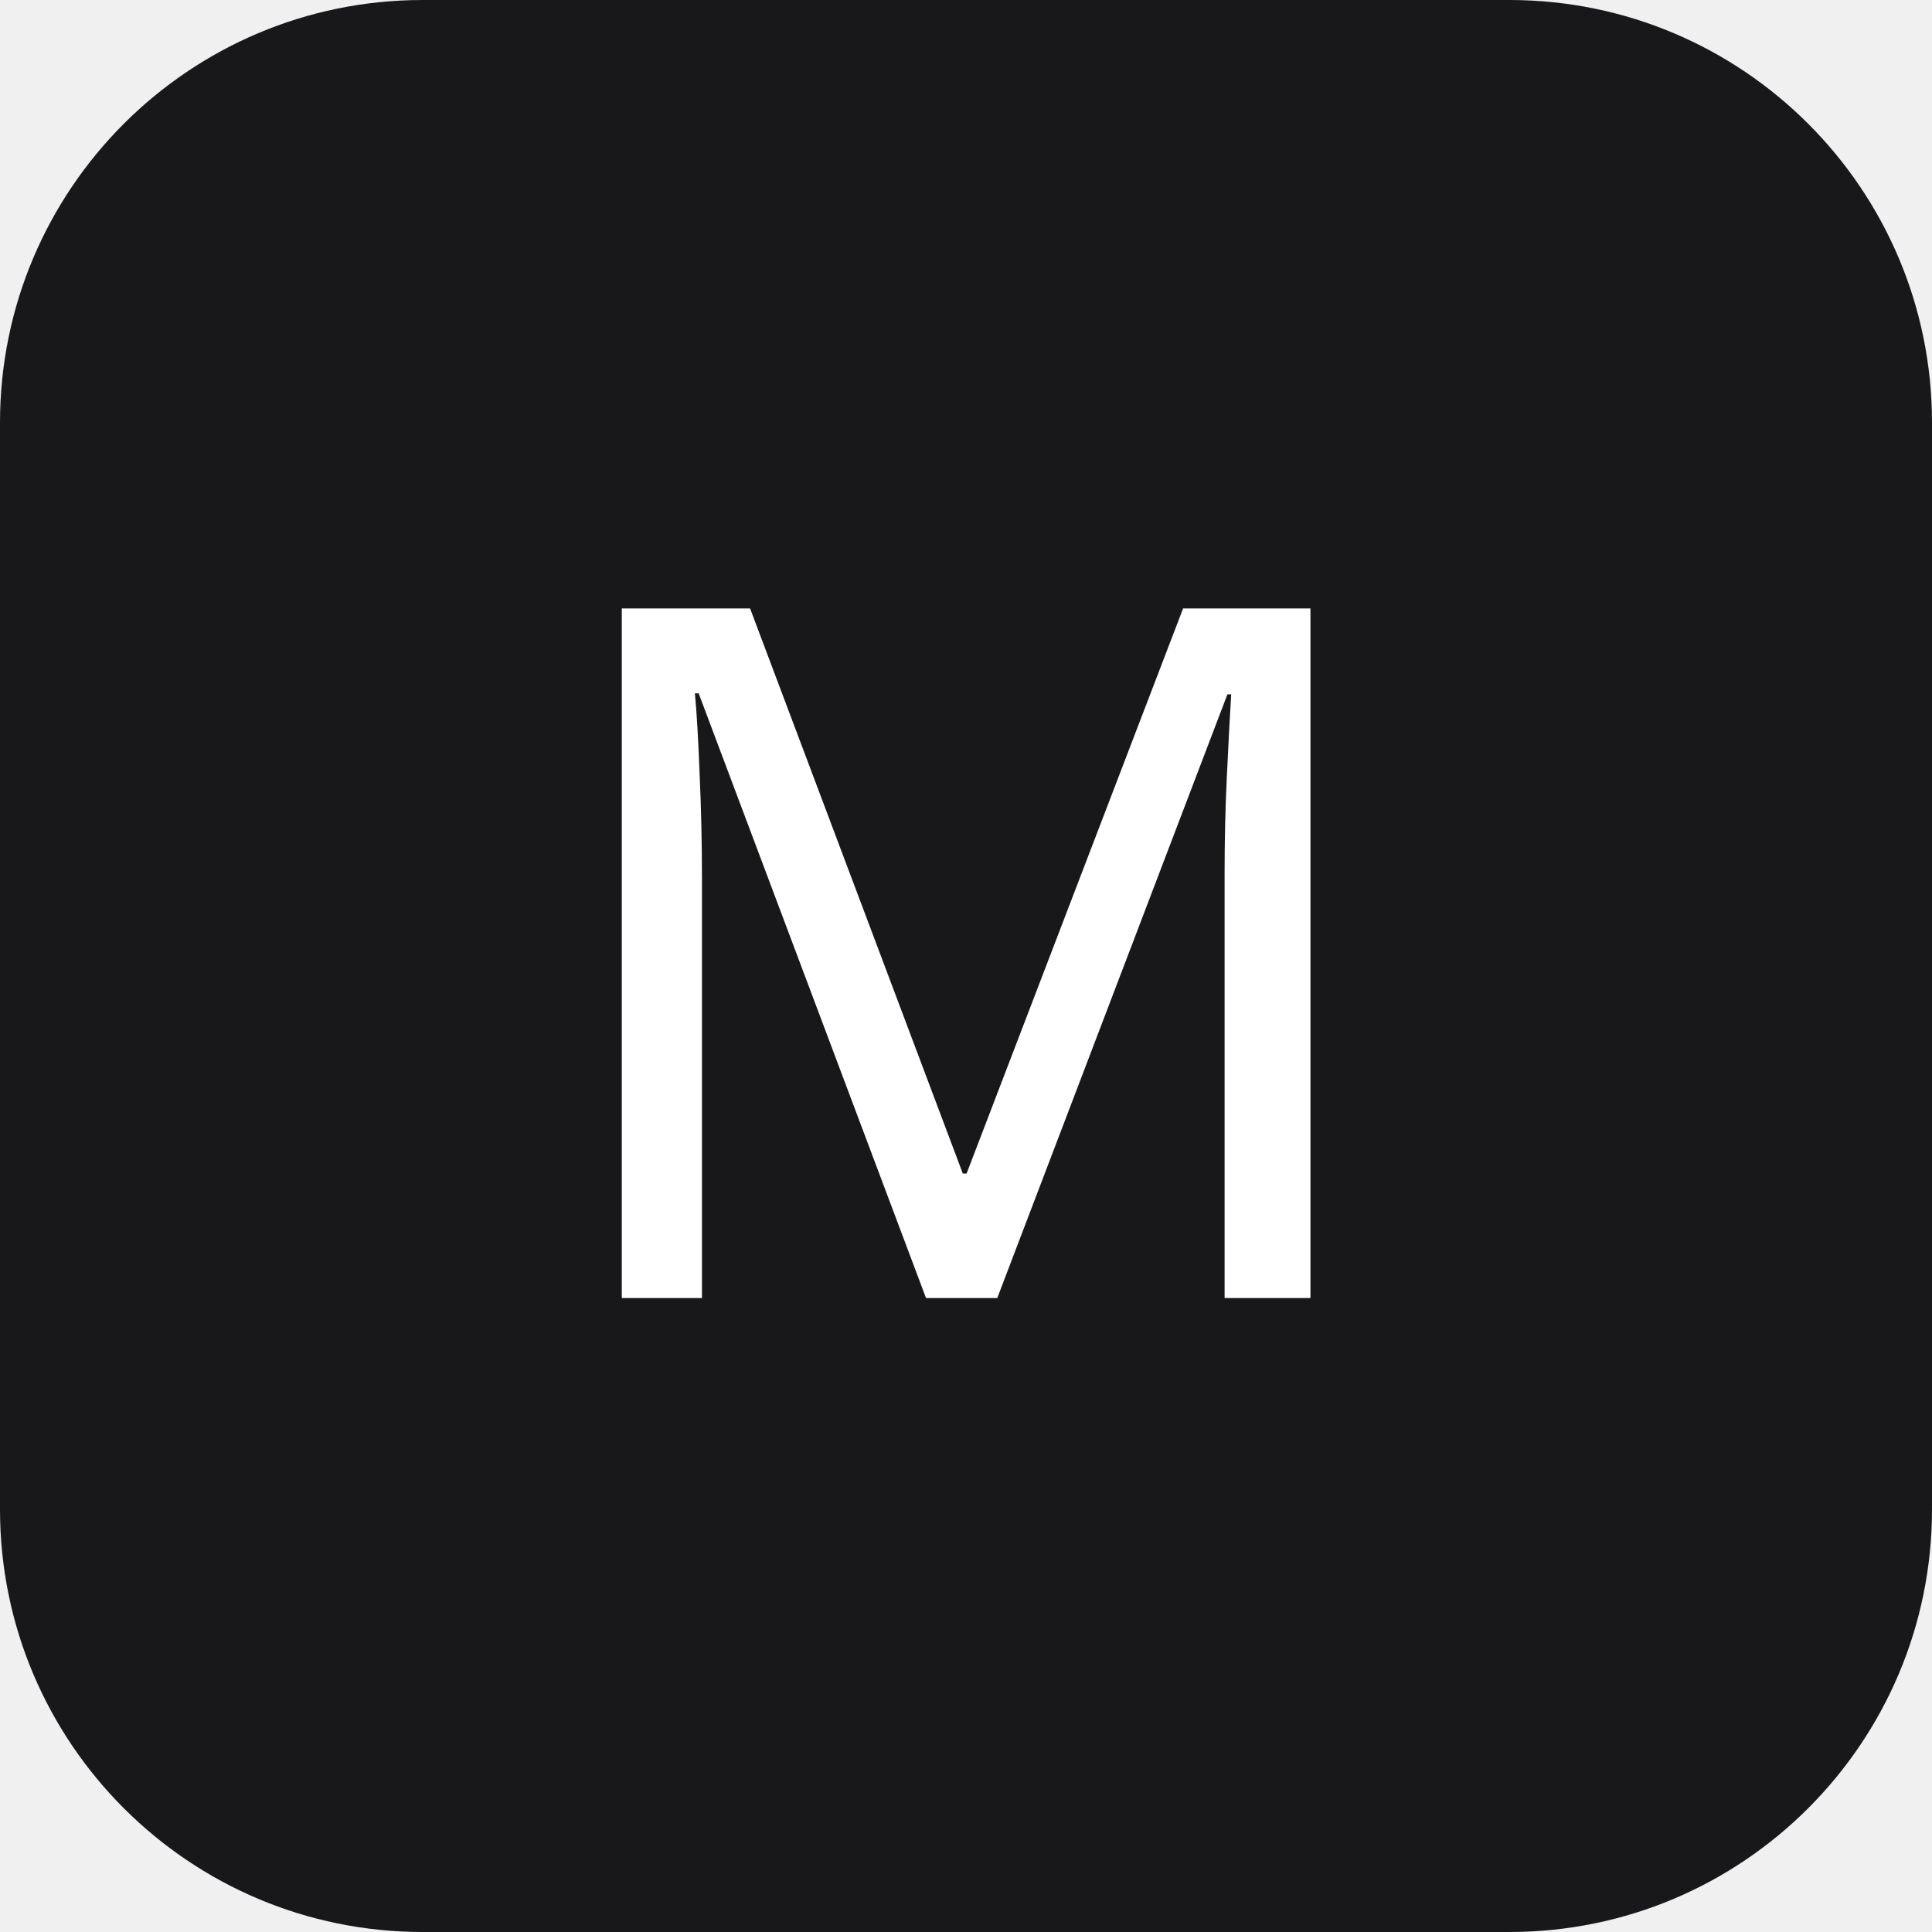
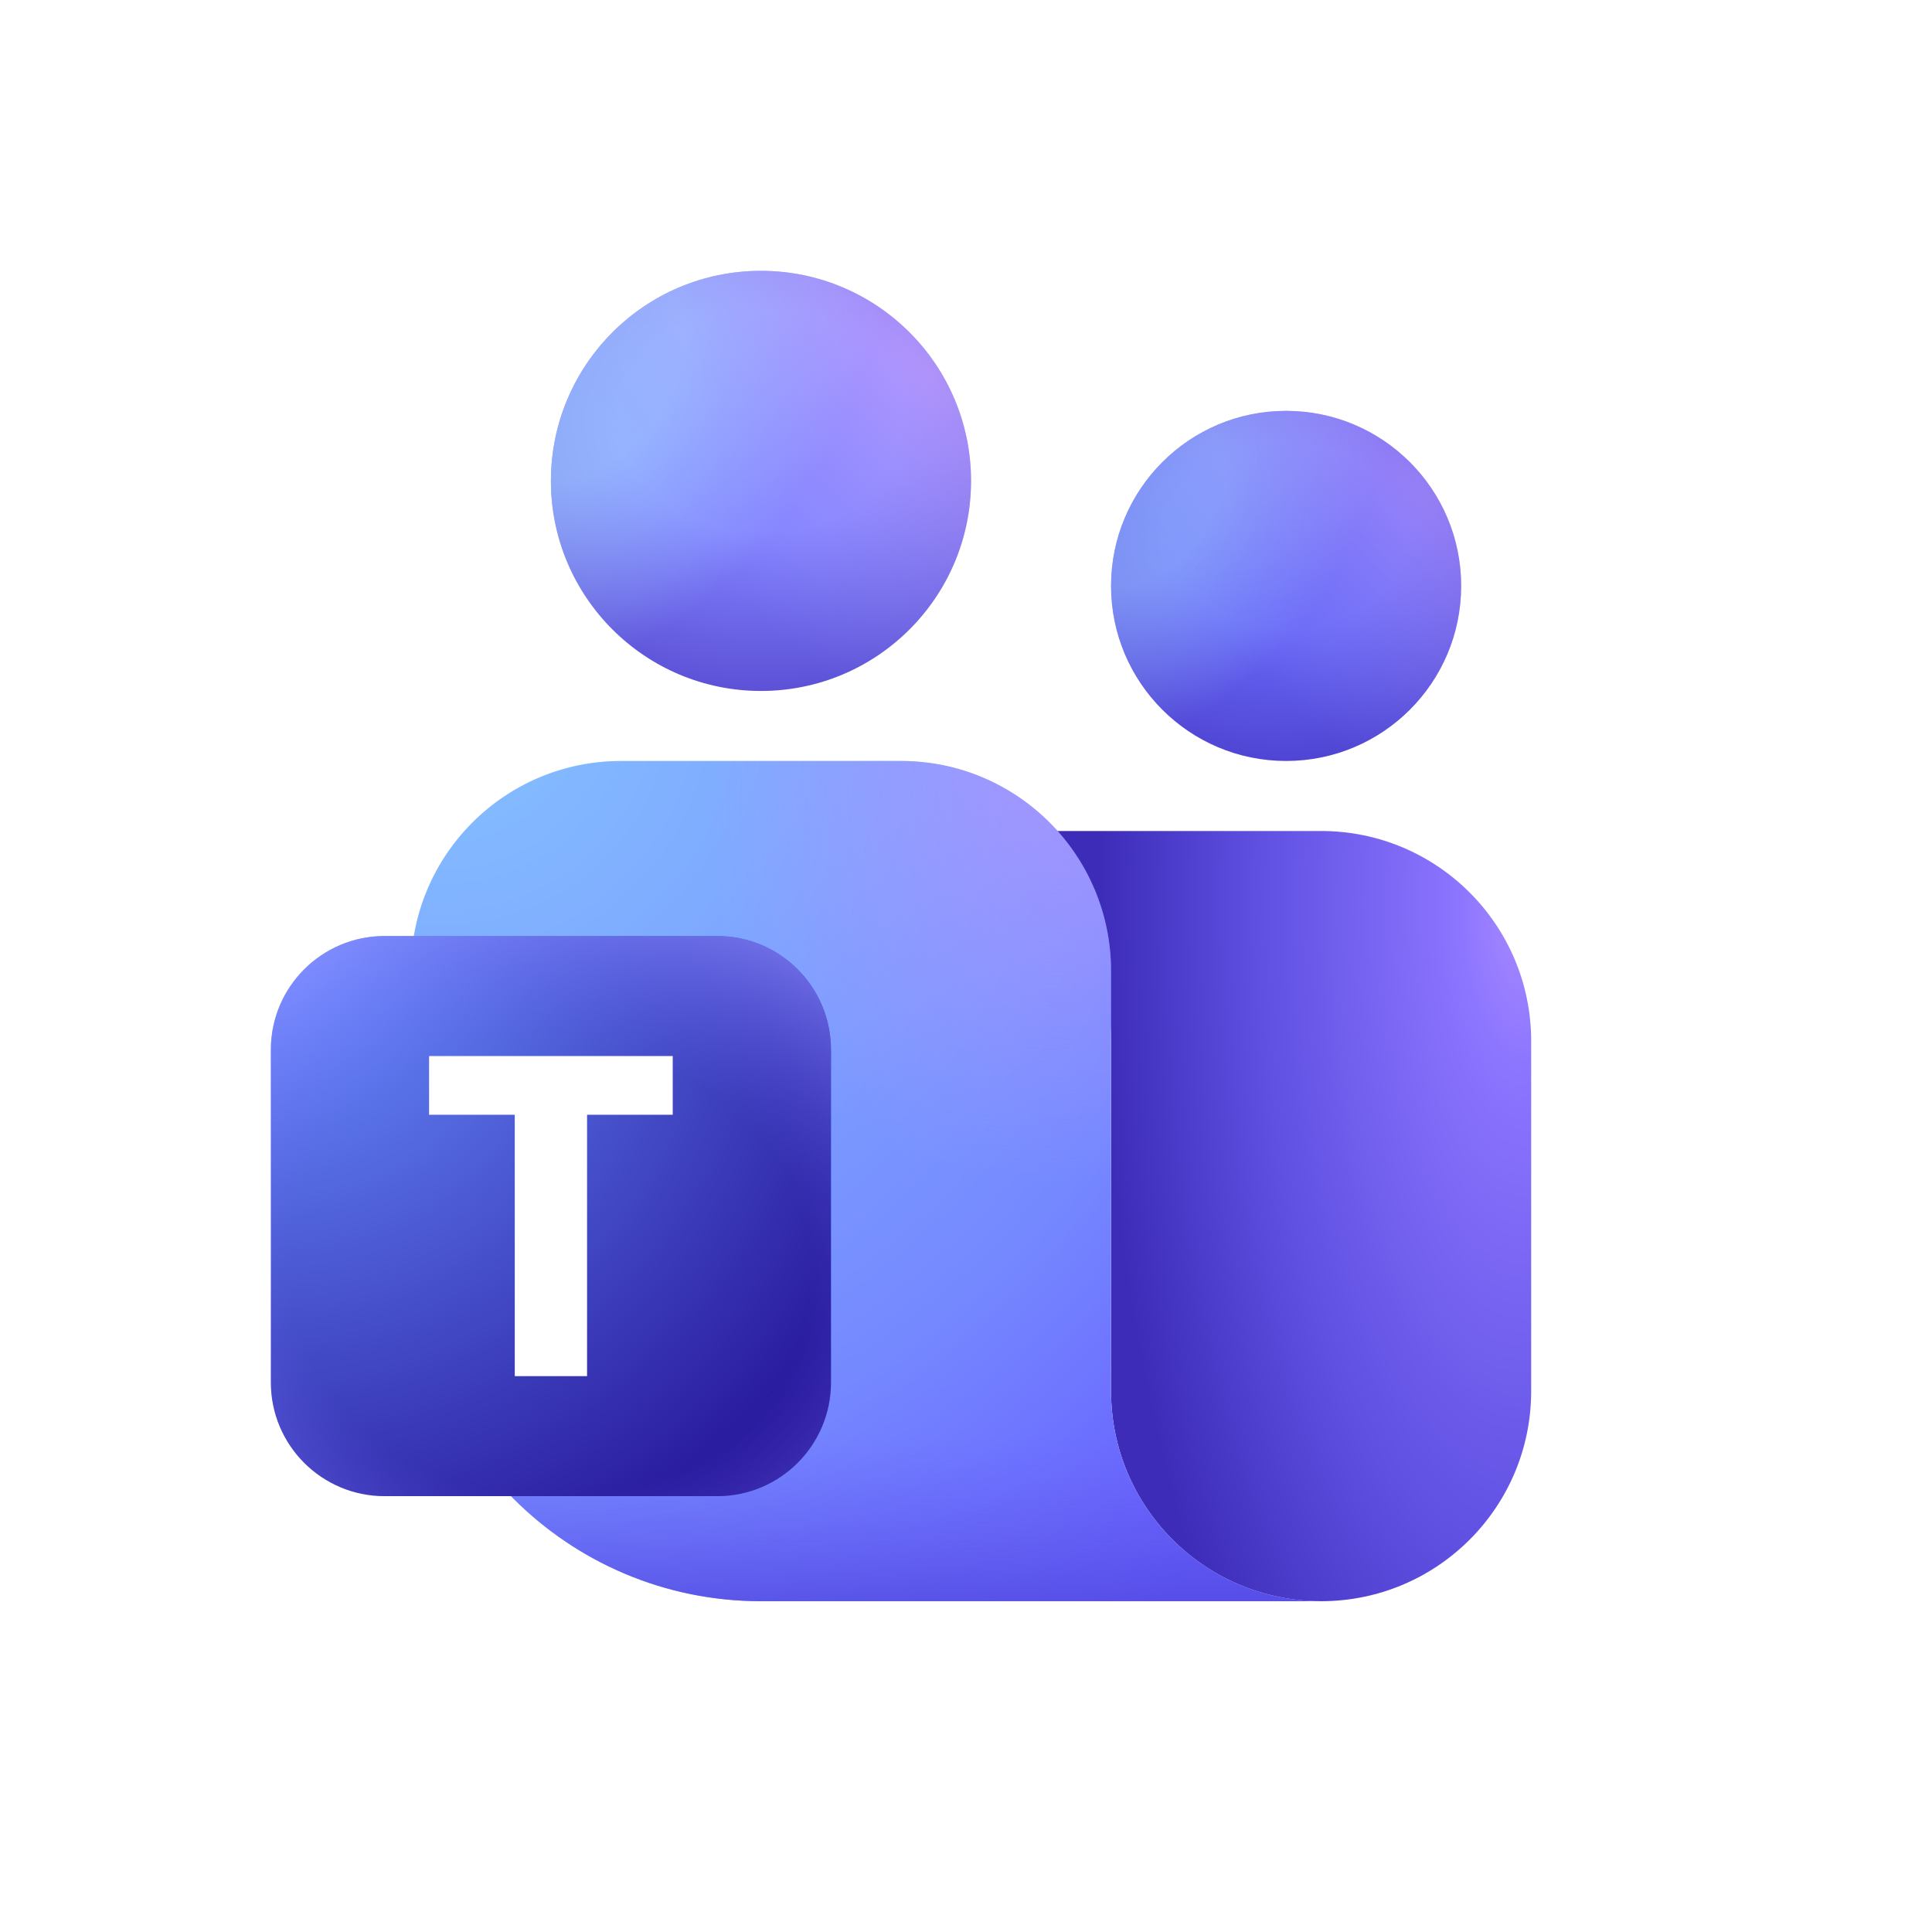
- <svg xmlns="http://www.w3.org/2000/svg" width="64" height="64" viewBox="0 0 64 64">
-   <rect width="64" height="64" rx="14" fill="#18181b" />
-   <text x="32" y="43" text-anchor="middle" fill="white" font-family="sans-serif" font-size="32">M</text>
+ <svg xmlns="http://www.w3.org/2000/svg" width="192" height="192" viewBox="0 0 192 192" fill="none">
+   <rect width="192" height="192" fill="white" />
+   <path d="M89.541 82.583H131.291C142.82 82.583 152.166 91.929 152.166 103.458V138.25C152.166 149.779 142.82 159.125 131.291 159.125C119.762 159.125 110.416 149.779 110.416 138.25V103.458C110.416 91.929 101.07 82.583 89.541 82.583Z" fill="url(#paint0_radial_3_21)" />
+   <path d="M40.833 96.5C40.833 84.971 50.179 75.625 61.708 75.625H89.541C101.07 75.625 110.416 84.971 110.416 96.5V138.25C110.416 149.779 119.762 159.125 131.291 159.125L75.624 159.125C56.41 159.125 40.833 143.548 40.833 124.333V96.5Z" fill="url(#paint1_radial_3_21)" />
+   <path d="M40.833 96.5C40.833 84.971 50.179 75.625 61.708 75.625H89.541C101.07 75.625 110.416 84.971 110.416 96.5V138.25C110.416 149.779 119.762 159.125 131.291 159.125L75.624 159.125C56.41 159.125 40.833 143.548 40.833 124.333V96.5Z" fill="url(#paint2_linear_3_21)" fill-opacity="0.7" />
+   <path d="M40.833 96.5C40.833 84.971 50.179 75.625 61.708 75.625H89.541C101.07 75.625 110.416 84.971 110.416 96.5V138.25C110.416 149.779 119.762 159.125 131.291 159.125L75.624 159.125C56.41 159.125 40.833 143.548 40.833 124.333V96.5Z" fill="url(#paint3_radial_3_21)" fill-opacity="0.7" />
+   <path d="M127.812 75.625C137.42 75.625 145.208 67.837 145.208 58.229C145.208 48.622 137.42 40.833 127.812 40.833C118.205 40.833 110.416 48.622 110.416 58.229C110.416 67.837 118.205 75.625 127.812 75.625Z" fill="url(#paint4_radial_3_21)" />
+   <path d="M127.812 75.625C137.42 75.625 145.208 67.837 145.208 58.229C145.208 48.622 137.42 40.833 127.812 40.833C118.205 40.833 110.416 48.622 110.416 58.229C110.416 67.837 118.205 75.625 127.812 75.625Z" fill="url(#paint5_radial_3_21)" fill-opacity="0.46" />
+   <path d="M127.812 75.625C137.42 75.625 145.208 67.837 145.208 58.229C145.208 48.622 137.42 40.833 127.812 40.833C118.205 40.833 110.416 48.622 110.416 58.229C110.416 67.837 118.205 75.625 127.812 75.625Z" fill="url(#paint6_radial_3_21)" fill-opacity="0.4" />
+   <path d="M75.625 68.667C87.154 68.667 96.5 59.321 96.5 47.792C96.5 36.263 87.154 26.917 75.625 26.917C64.096 26.917 54.75 36.263 54.75 47.792C54.75 59.321 64.096 68.667 75.625 68.667Z" fill="url(#paint7_radial_3_21)" />
+   <path d="M75.625 68.667C87.154 68.667 96.5 59.321 96.5 47.792C96.5 36.263 87.154 26.917 75.625 26.917C64.096 26.917 54.75 36.263 54.75 47.792C54.75 59.321 64.096 68.667 75.625 68.667Z" fill="url(#paint8_radial_3_21)" fill-opacity="0.6" />
+   <path d="M75.625 68.667C87.154 68.667 96.5 59.321 96.5 47.792C96.5 36.263 87.154 26.917 75.625 26.917C64.096 26.917 54.75 36.263 54.75 47.792C54.75 59.321 64.096 68.667 75.625 68.667Z" fill="url(#paint9_radial_3_21)" fill-opacity="0.5" />
+   <path d="M71.276 93.021H38.224C31.979 93.021 26.917 98.083 26.917 104.328V137.38C26.917 143.625 31.979 148.687 38.224 148.687H71.276C77.521 148.687 82.583 143.625 82.583 137.38V104.328C82.583 98.083 77.521 93.021 71.276 93.021Z" fill="url(#paint10_radial_3_21)" />
+   <path d="M71.276 93.021H38.224C31.979 93.021 26.917 98.083 26.917 104.328V137.38C26.917 143.625 31.979 148.687 38.224 148.687H71.276C77.521 148.687 82.583 143.625 82.583 137.38V104.328C82.583 98.083 77.521 93.021 71.276 93.021Z" fill="url(#paint11_radial_3_21)" fill-opacity="0.7" />
+   <path d="M66.855 110.783H58.341V136.759H51.157V110.783H42.643V104.949H66.855V110.783Z" fill="white" />
+   <defs>
+     <radialGradient id="paint0_radial_3_21" cx="0" cy="0" r="1" gradientUnits="userSpaceOnUse" gradientTransform="translate(151.459 90.1467) scale(46.8936 115.75)">
+       <stop stop-color="#A98AFF" />
+       <stop offset="0.14" stop-color="#8C75FF" />
+       <stop offset="0.565" stop-color="#5F50E2" />
+       <stop offset="0.9" stop-color="#3C2CB8" />
+     </radialGradient>
+     <radialGradient id="paint1_radial_3_21" cx="0" cy="0" r="1" gradientUnits="userSpaceOnUse" gradientTransform="translate(43.6597 70.0583) rotate(68.1539) scale(113.95 115.241)">
+       <stop stop-color="#85C2FF" />
+       <stop offset="0.69" stop-color="#7588FF" />
+       <stop offset="1" stop-color="#6459FE" />
+     </radialGradient>
+     <linearGradient id="paint2_linear_3_21" x1="84.649" y1="75.625" x2="84.649" y2="159.125" gradientUnits="userSpaceOnUse">
+       <stop offset="0.801" stop-color="#6864F6" stop-opacity="0" />
+       <stop offset="1" stop-color="#5149DE" />
+     </linearGradient>
+     <radialGradient id="paint3_radial_3_21" cx="0" cy="0" r="1" gradientUnits="userSpaceOnUse" gradientTransform="translate(108.677 72.8417) rotate(113.326) scale(66.8647 53.6741)">
+       <stop stop-color="#BD96FF" />
+       <stop offset="0.687" stop-color="#BD96FF" stop-opacity="0" />
+     </radialGradient>
+     <radialGradient id="paint4_radial_3_21" cx="0" cy="0" r="1" gradientUnits="userSpaceOnUse" gradientTransform="translate(127.812 53.2588) rotate(-90) scale(34.7917 43.9127)">
+       <stop offset="0.268" stop-color="#6868F7" />
+       <stop offset="1" stop-color="#3923B1" />
+     </radialGradient>
+     <radialGradient id="paint5_radial_3_21" cx="0" cy="0" r="1" gradientUnits="userSpaceOnUse" gradientTransform="translate(113.435 49.6843) rotate(40.0516) scale(24.8631 35.9617)">
+       <stop offset="0.271" stop-color="#A1D3FF" />
+       <stop offset="0.813" stop-color="#A1D3FF" stop-opacity="0" />
+     </radialGradient>
+     <radialGradient id="paint6_radial_3_21" cx="0" cy="0" r="1" gradientUnits="userSpaceOnUse" gradientTransform="translate(141.667 49.0741) rotate(-41.6581) scale(29.6173 72.6533)">
+       <stop stop-color="#E3ACFD" />
+       <stop offset="0.816" stop-color="#9FA2FF" stop-opacity="0" />
+     </radialGradient>
+     <radialGradient id="paint7_radial_3_21" cx="0" cy="0" r="1" gradientUnits="userSpaceOnUse" gradientTransform="translate(75.6247 41.8274) rotate(-90) scale(41.75 52.6955)">
+       <stop offset="0.268" stop-color="#8282FF" />
+       <stop offset="1" stop-color="#3923B1" />
+     </radialGradient>
+     <radialGradient id="paint8_radial_3_21" cx="0" cy="0" r="1" gradientUnits="userSpaceOnUse" gradientTransform="translate(58.3722 37.538) rotate(40.0516) scale(29.8357 43.1538)">
+       <stop offset="0.271" stop-color="#A1D3FF" />
+       <stop offset="0.813" stop-color="#A1D3FF" stop-opacity="0" />
+     </radialGradient>
+     <radialGradient id="paint9_radial_3_21" cx="0" cy="0" r="1" gradientUnits="userSpaceOnUse" gradientTransform="translate(92.2505 36.8055) rotate(-41.6581) scale(35.5407 87.1841)">
+       <stop stop-color="#E3ACFD" />
+       <stop offset="0.816" stop-color="#9FA2FF" stop-opacity="0" />
+     </radialGradient>
+     <radialGradient id="paint10_radial_3_21" cx="0" cy="0" r="1" gradientUnits="userSpaceOnUse" gradientTransform="translate(26.9167 93.0208) rotate(45) scale(78.7245)">
+       <stop offset="0.047" stop-color="#688EFF" />
+       <stop offset="0.947" stop-color="#230F94" />
+     </radialGradient>
+     <radialGradient id="paint11_radial_3_21" cx="0" cy="0" r="1" gradientUnits="userSpaceOnUse" gradientTransform="translate(54.75 126.421) rotate(90) scale(38.9667 45.4734)">
+       <stop offset="0.571" stop-color="#6965F6" stop-opacity="0" />
+       <stop offset="1" stop-color="#8F8FFF" />
+     </radialGradient>
+   </defs>
</svg>
